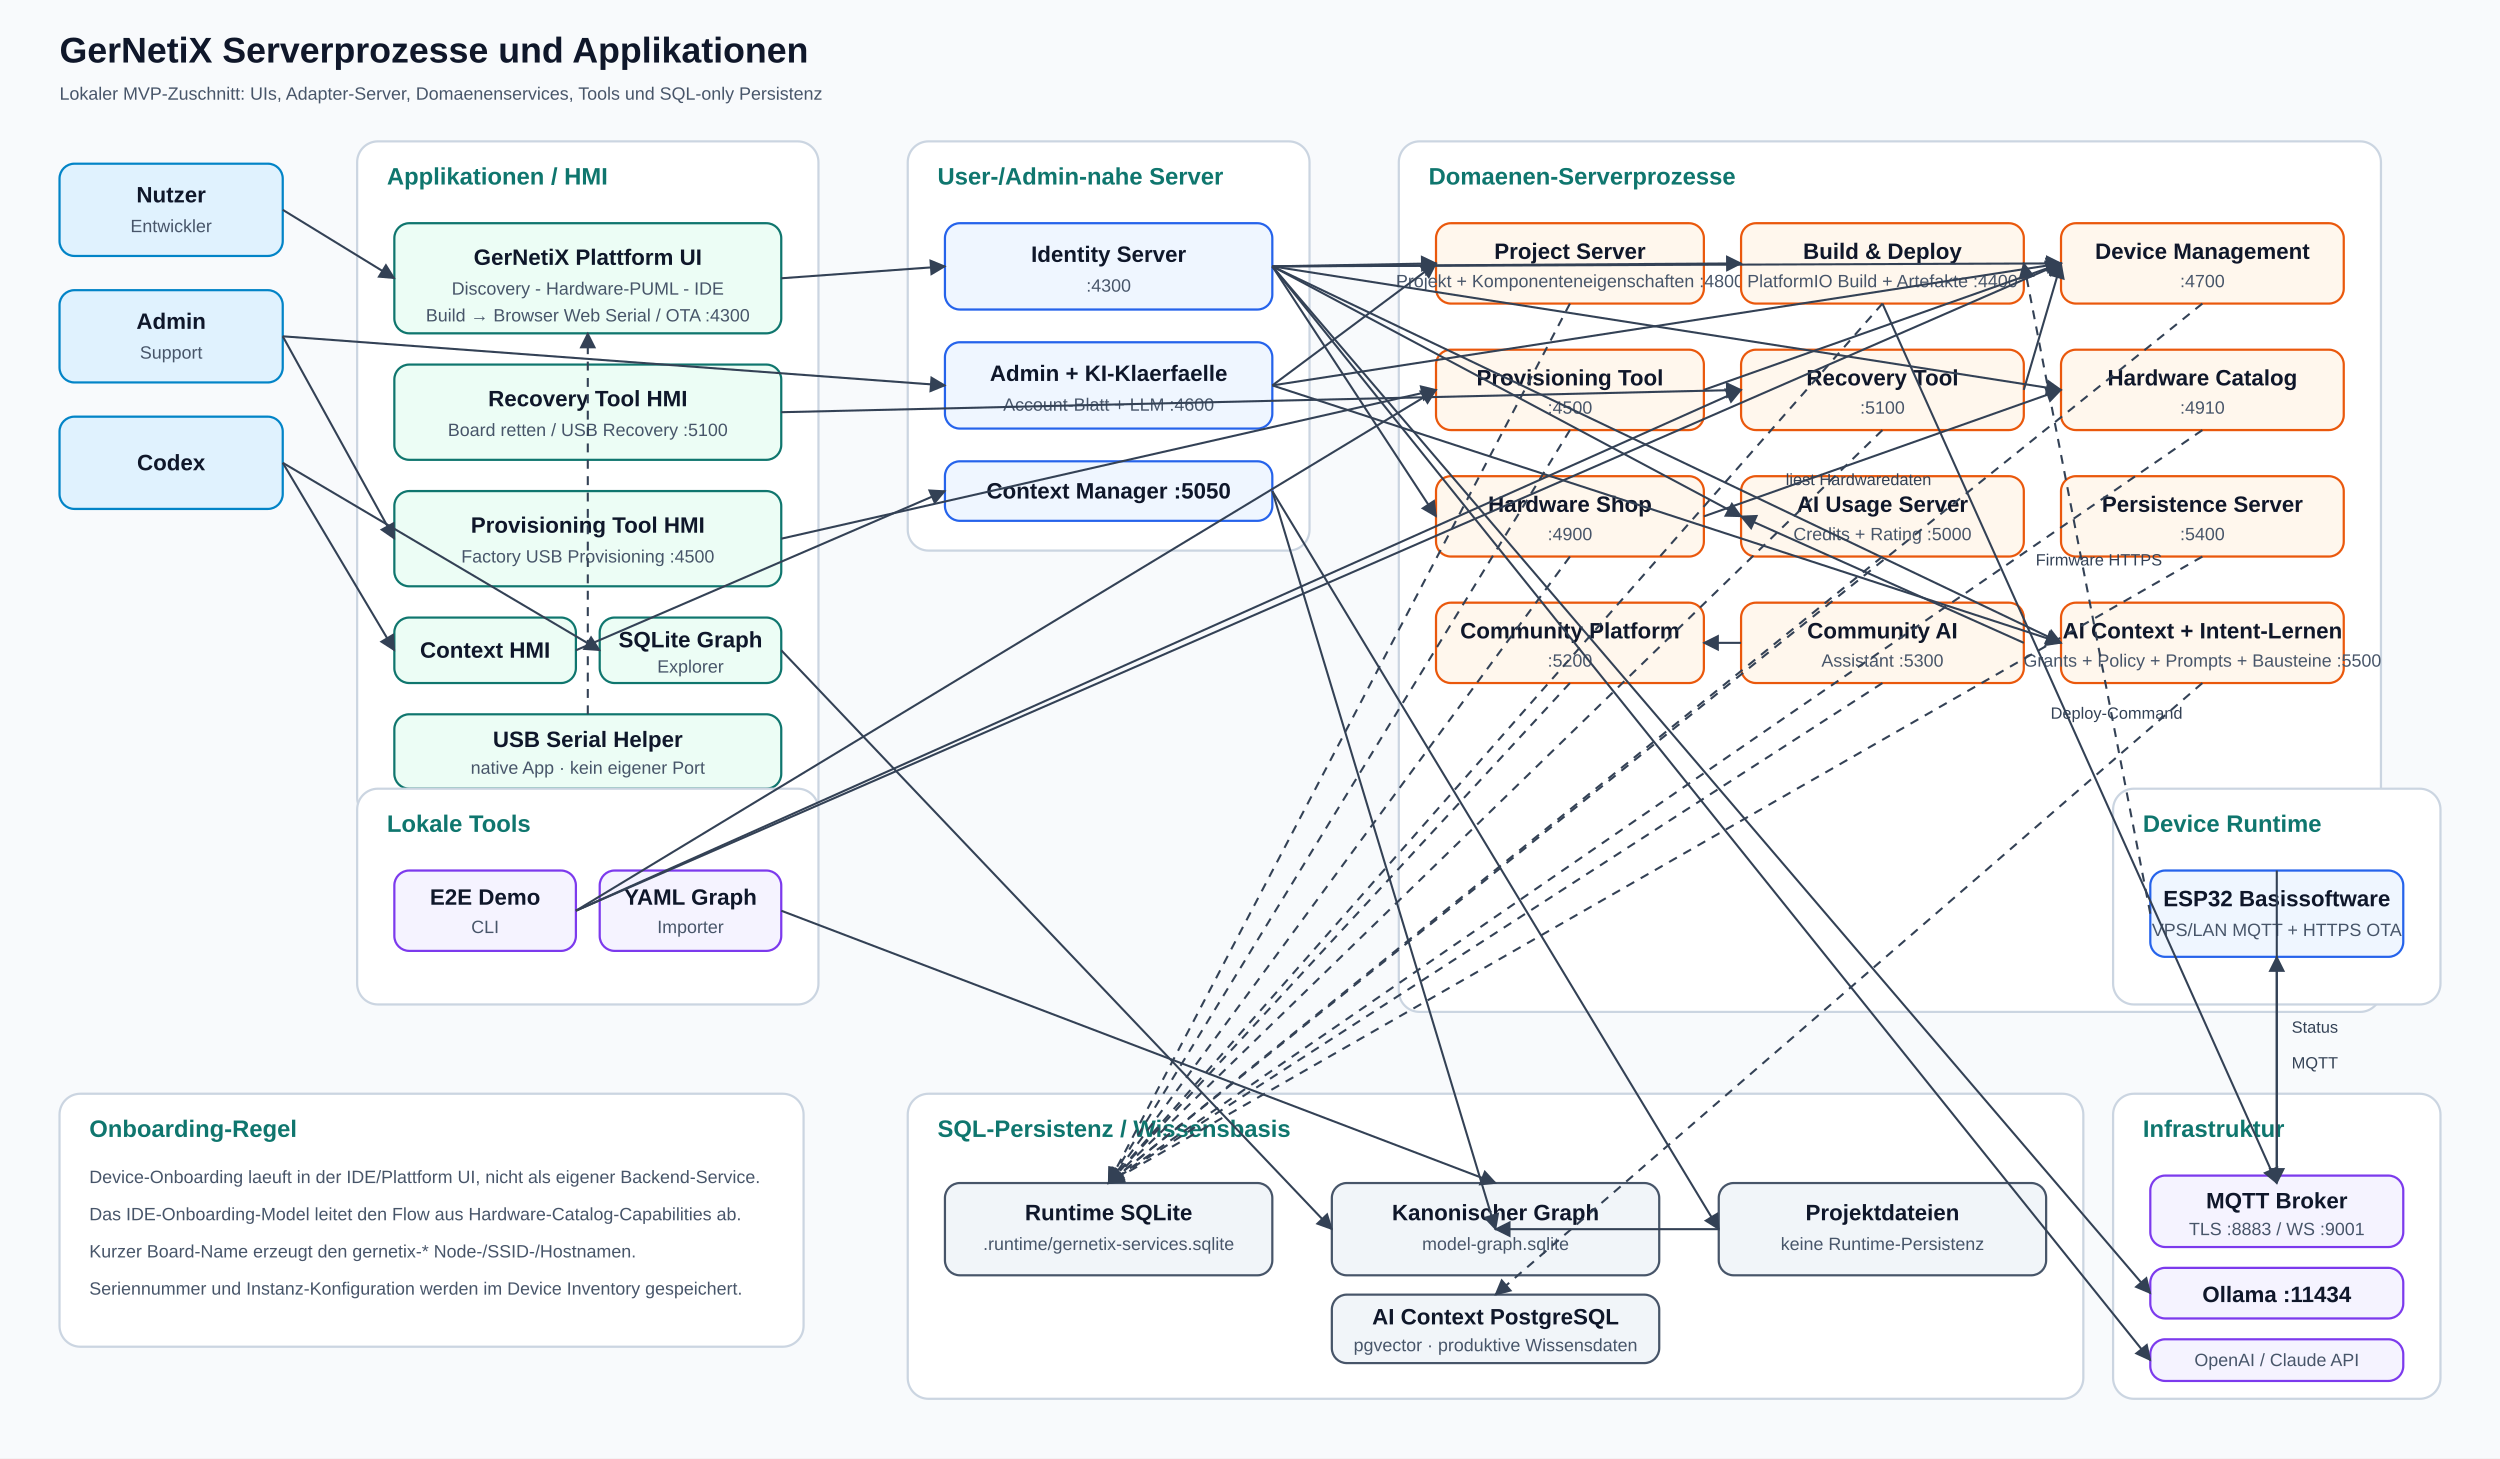
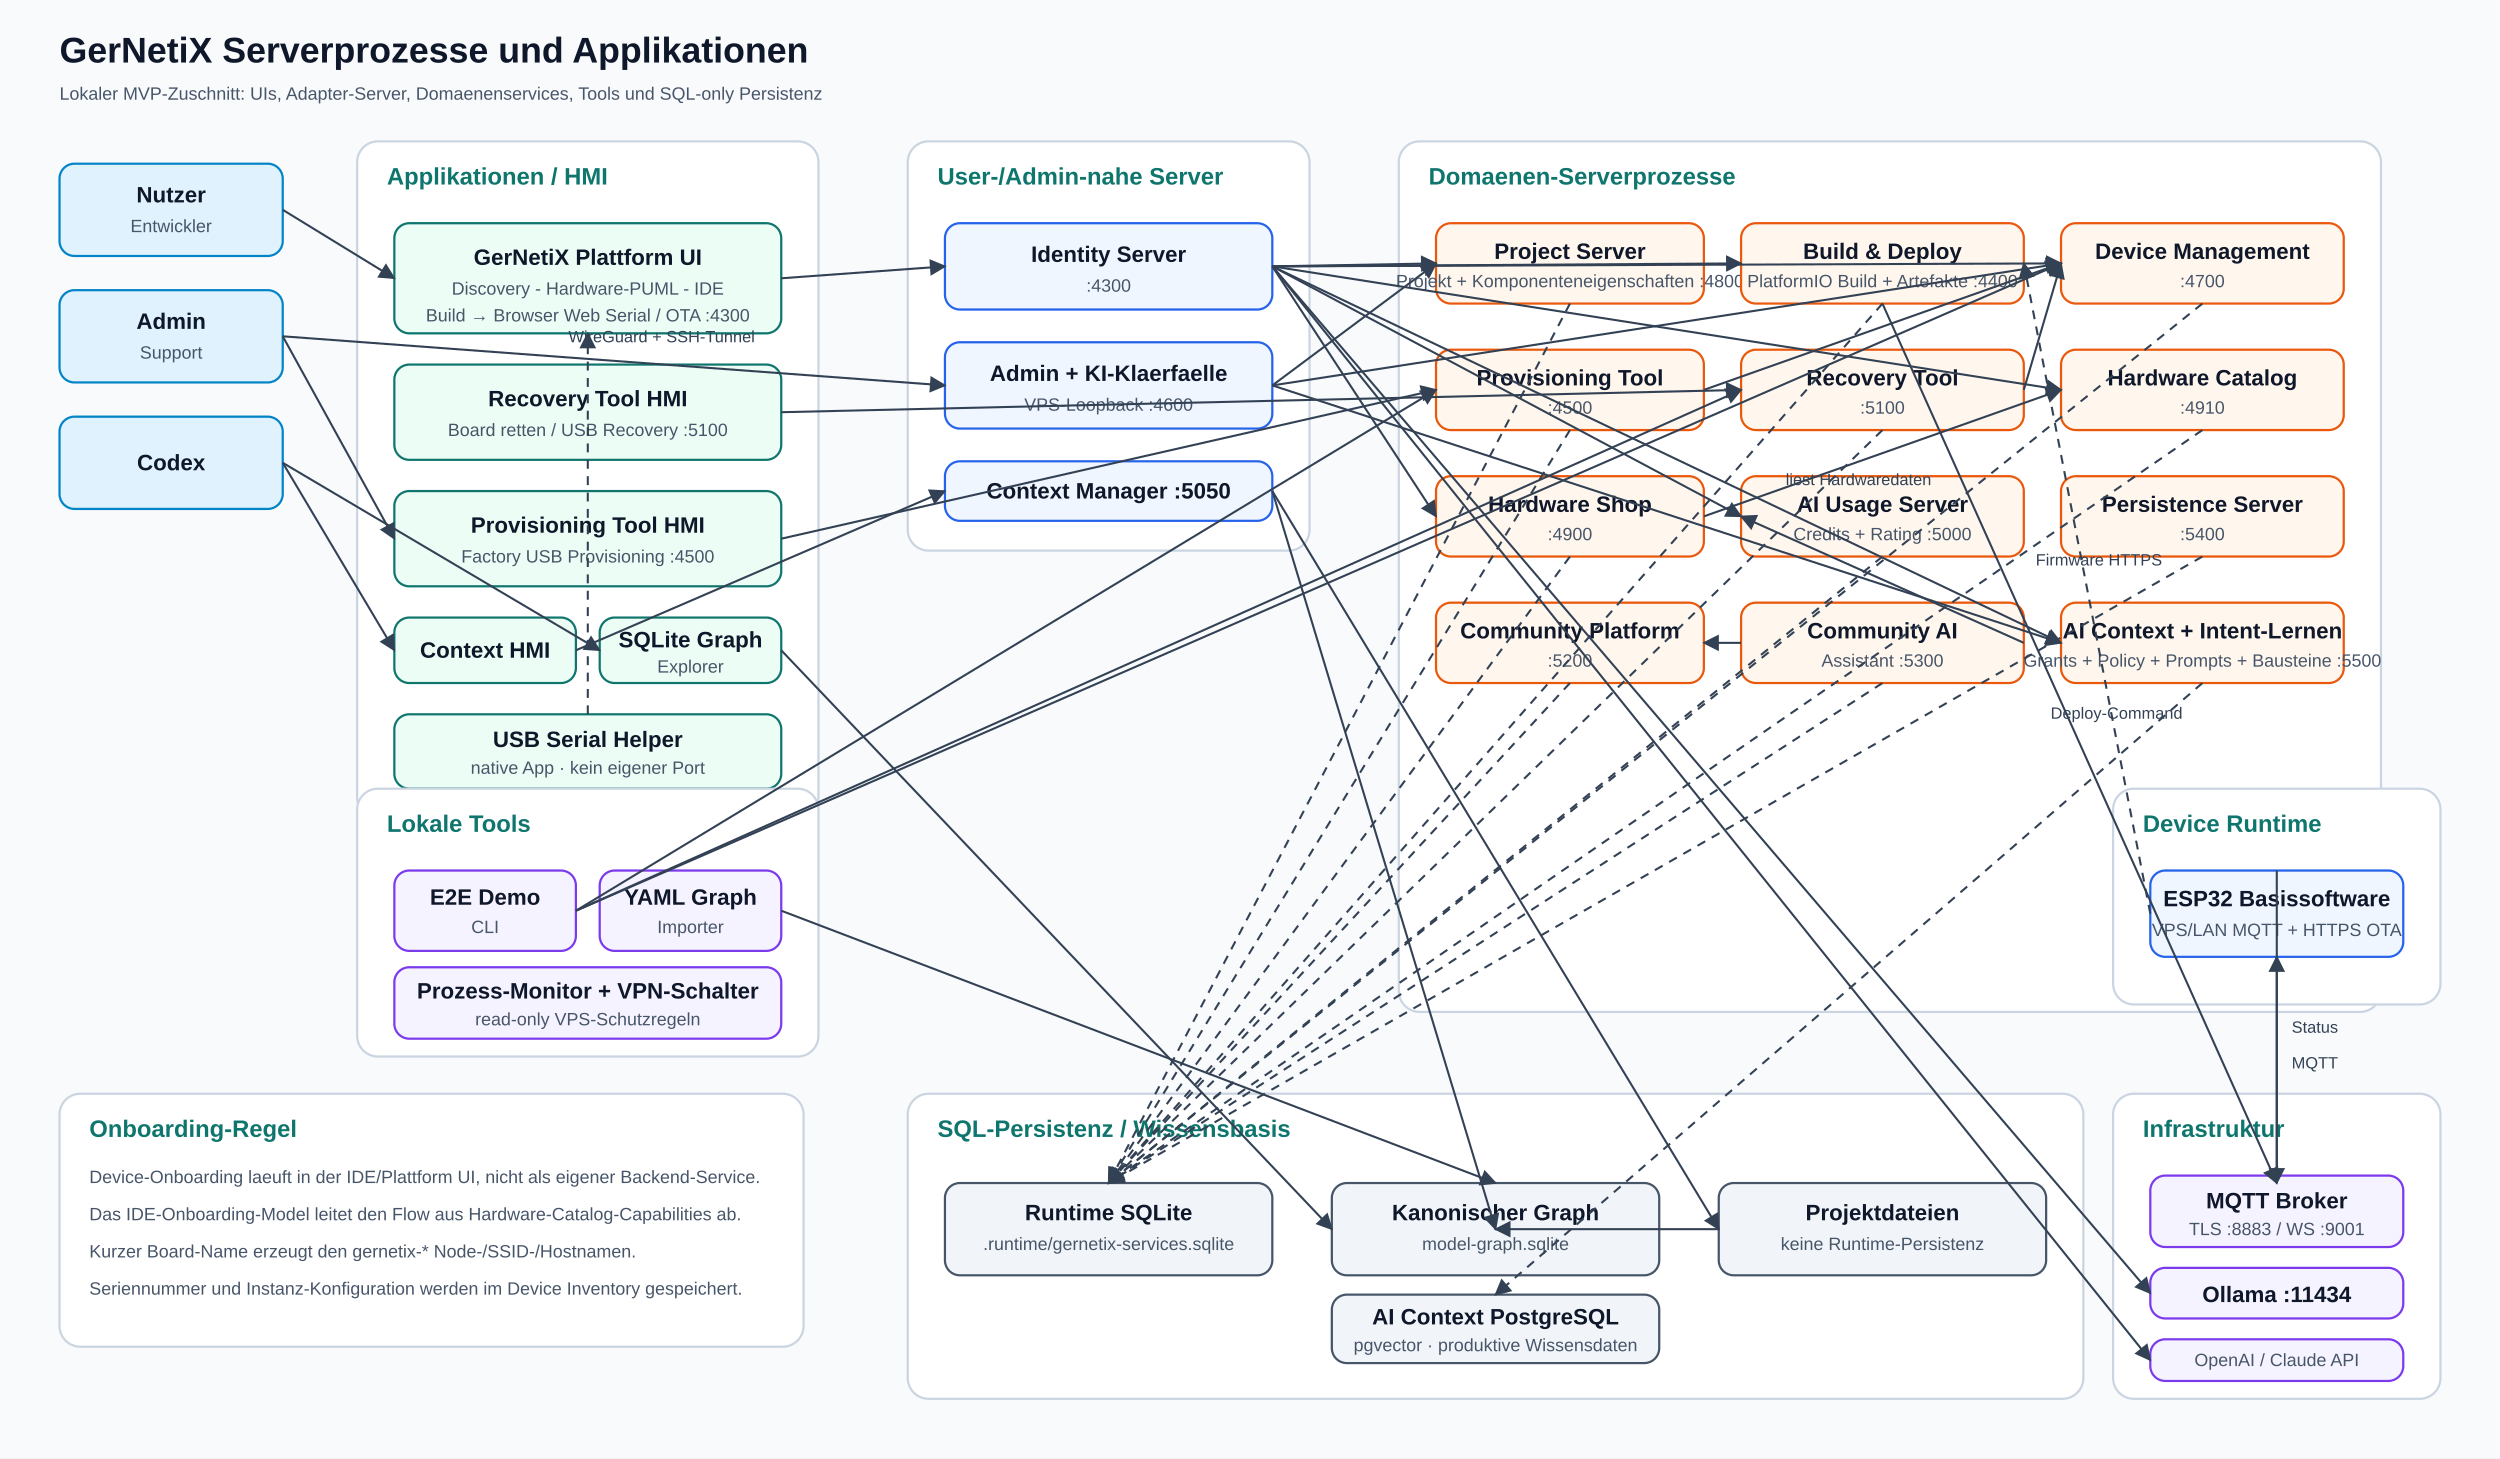
<svg xmlns="http://www.w3.org/2000/svg" width="1680" height="980" viewBox="0 0 1680 980" role="img" aria-labelledby="title desc">
  <defs>
    <marker id="arrow" viewBox="0 0 10 10" refX="9" refY="5" markerWidth="8" markerHeight="8" orient="auto-start-reverse">
      <path d="M 0 0 L 10 5 L 0 10 z" fill="#334155" />
    </marker>
    <style>
      .bg { fill: #f8fafc; }
      .cluster { fill: #ffffff; stroke: #cbd5e1; stroke-width: 1.5; rx: 14; }
      .clusterTitle { fill: #0f766e; font: 700 16px Segoe UI, Arial, sans-serif; }
      .node { fill: #ffffff; stroke: #94a3b8; stroke-width: 1.5; rx: 10; }
      .app { fill: #ecfdf5; stroke: #0f766e; }
      .edge { fill: #eff6ff; stroke: #2563eb; }
      .domain { fill: #fff7ed; stroke: #ea580c; }
      .tool { fill: #f5f3ff; stroke: #7c3aed; }
      .store { fill: #f1f5f9; stroke: #475569; }
      .actor { fill: #e0f2fe; stroke: #0284c7; }
      .titleText { fill: #0f172a; font: 700 15px Segoe UI, Arial, sans-serif; }
      .smallText { fill: #475569; font: 12px Segoe UI, Arial, sans-serif; }
      .label { fill: #334155; font: 11px Segoe UI, Arial, sans-serif; }
      .line { fill: none; stroke: #334155; stroke-width: 1.4; marker-end: url(#arrow); }
      .dashed { stroke-dasharray: 6 5; }
    </style>
  </defs>
  <rect class="bg" width="1680" height="980" />
  <text x="40" y="42" class="titleText" style="font-size:24px">GerNetiX Serverprozesse und Applikationen</text>
  <text x="40" y="67" class="smallText">Lokaler MVP-Zuschnitt: UIs, Adapter-Server, Domaenenservices, Tools und SQL-only Persistenz</text>
  <g id="actors">
    <rect class="node actor" x="40" y="110" width="150" height="62" rx="10" />
    <text class="titleText" x="115" y="136" text-anchor="middle">Nutzer</text>
    <text class="smallText" x="115" y="156" text-anchor="middle">Entwickler</text>
    <rect class="node actor" x="40" y="195" width="150" height="62" rx="10" />
    <text class="titleText" x="115" y="221" text-anchor="middle">Admin</text>
    <text class="smallText" x="115" y="241" text-anchor="middle">Support</text>
    <rect class="node actor" x="40" y="280" width="150" height="62" rx="10" />
    <text class="titleText" x="115" y="316" text-anchor="middle">Codex</text>
  </g>
  <g id="applications">
    <rect class="cluster" x="240" y="95" width="310" height="455" rx="14" />
    <text class="clusterTitle" x="260" y="124">Applikationen / HMI</text>
    <rect class="node app" x="265" y="150" width="260" height="74" rx="10" />
    <text class="titleText" x="395" y="178" text-anchor="middle">GerNetiX Plattform UI</text>
    <text class="smallText" x="395" y="198" text-anchor="middle">Discovery - Hardware-PUML - IDE</text>
    <text class="smallText" x="395" y="216" text-anchor="middle">Build → Browser Web Serial / OTA :4300</text>
    <rect class="node app" x="265" y="245" width="260" height="64" rx="10" />
    <text class="titleText" x="395" y="273" text-anchor="middle">Recovery Tool HMI</text>
    <text class="smallText" x="395" y="293" text-anchor="middle">Board retten / USB Recovery :5100</text>
    <rect class="node app" x="265" y="330" width="260" height="64" rx="10" />
    <text class="titleText" x="395" y="358" text-anchor="middle">Provisioning Tool HMI</text>
    <text class="smallText" x="395" y="378" text-anchor="middle">Factory USB Provisioning :4500</text>
    <rect class="node app" x="265" y="415" width="122" height="44" rx="10" />
    <text class="titleText" x="326" y="442" text-anchor="middle">Context HMI</text>
    <rect class="node app" x="403" y="415" width="122" height="44" rx="10" />
    <text class="titleText" x="464" y="435" text-anchor="middle">SQLite Graph</text>
    <text class="smallText" x="464" y="452" text-anchor="middle">Explorer</text>
    <rect class="node app" x="265" y="480" width="260" height="50" rx="10" />
    <text class="titleText" x="395" y="502" text-anchor="middle">USB Serial Helper</text>
    <text class="smallText" x="395" y="520" text-anchor="middle">native App · kein eigener Port</text>
  </g>
  <g id="edgeServices">
    <rect class="cluster" x="610" y="95" width="270" height="275" rx="14" />
    <text class="clusterTitle" x="630" y="124">User-/Admin-nahe Server</text>
    <rect class="node edge" x="635" y="150" width="220" height="58" rx="10" />
    <text class="titleText" x="745" y="176" text-anchor="middle">Identity Server</text>
    <text class="smallText" x="745" y="196" text-anchor="middle">:4300</text>
    <rect class="node edge" x="635" y="230" width="220" height="58" rx="10" />
    <text class="titleText" x="745" y="256" text-anchor="middle">Admin + KI-Klaerfaelle</text>
-     <text class="smallText" x="745" y="276" text-anchor="middle">Account-Blatt + LLM :4600</text>
+     <text class="smallText" x="745" y="276" text-anchor="middle">VPS-Loopback :4600</text>
    <rect class="node edge" x="635" y="310" width="220" height="40" rx="10" />
    <text class="titleText" x="745" y="335" text-anchor="middle">Context Manager :5050</text>
  </g>
  <g id="domainServices">
    <rect class="cluster" x="940" y="95" width="660" height="585" rx="14" />
    <text class="clusterTitle" x="960" y="124">Domaenen-Serverprozesse</text>
    <rect class="node domain" x="965" y="150" width="180" height="54" rx="10" />
    <text class="titleText" x="1055" y="174" text-anchor="middle">Project Server</text>
    <text class="smallText" x="1055" y="193" text-anchor="middle">Projekt + Komponenteneigenschaften :4800</text>
    <rect class="node domain" x="1170" y="150" width="190" height="54" rx="10" />
    <text class="titleText" x="1265" y="174" text-anchor="middle">Build &amp; Deploy</text>
    <text class="smallText" x="1265" y="193" text-anchor="middle">PlatformIO Build + Artefakte :4400</text>
    <rect class="node domain" x="1385" y="150" width="190" height="54" rx="10" />
    <text class="titleText" x="1480" y="174" text-anchor="middle">Device Management</text>
    <text class="smallText" x="1480" y="193" text-anchor="middle">:4700</text>
    <rect class="node domain" x="965" y="235" width="180" height="54" rx="10" />
    <text class="titleText" x="1055" y="259" text-anchor="middle">Provisioning Tool</text>
    <text class="smallText" x="1055" y="278" text-anchor="middle">:4500</text>
    <rect class="node domain" x="1170" y="235" width="190" height="54" rx="10" />
    <text class="titleText" x="1265" y="259" text-anchor="middle">Recovery Tool</text>
    <text class="smallText" x="1265" y="278" text-anchor="middle">:5100</text>
    <rect class="node domain" x="1385" y="235" width="190" height="54" rx="10" />
    <text class="titleText" x="1480" y="259" text-anchor="middle">Hardware Catalog</text>
    <text class="smallText" x="1480" y="278" text-anchor="middle">:4910</text>
    <rect class="node domain" x="965" y="320" width="180" height="54" rx="10" />
    <text class="titleText" x="1055" y="344" text-anchor="middle">Hardware Shop</text>
    <text class="smallText" x="1055" y="363" text-anchor="middle">:4900</text>
    <rect class="node domain" x="1170" y="320" width="190" height="54" rx="10" />
    <text class="titleText" x="1265" y="344" text-anchor="middle">AI Usage Server</text>
    <text class="smallText" x="1265" y="363" text-anchor="middle">Credits + Rating :5000</text>
    <rect class="node domain" x="1385" y="320" width="190" height="54" rx="10" />
    <text class="titleText" x="1480" y="344" text-anchor="middle">Persistence Server</text>
    <text class="smallText" x="1480" y="363" text-anchor="middle">:5400</text>
    <rect class="node domain" x="965" y="405" width="180" height="54" rx="10" />
    <text class="titleText" x="1055" y="429" text-anchor="middle">Community Platform</text>
    <text class="smallText" x="1055" y="448" text-anchor="middle">:5200</text>
    <rect class="node domain" x="1170" y="405" width="190" height="54" rx="10" />
    <text class="titleText" x="1265" y="429" text-anchor="middle">Community AI</text>
    <text class="smallText" x="1265" y="448" text-anchor="middle">Assistant :5300</text>
    <rect class="node domain" x="1385" y="405" width="190" height="54" rx="10" />
    <text class="titleText" x="1480" y="429" text-anchor="middle">AI Context + Intent-Lernen</text>
    <text class="smallText" x="1480" y="448" text-anchor="middle">Grants + Policy + Prompts + Bausteine :5500</text>
  </g>
  <g id="tools">
-     <rect class="cluster" x="240" y="530" width="310" height="145" rx="14" />
+     <rect class="cluster" x="240" y="530" width="310" height="180" rx="14" />
    <text class="clusterTitle" x="260" y="559">Lokale Tools</text>
    <rect class="node tool" x="265" y="585" width="122" height="54" rx="10" />
    <text class="titleText" x="326" y="608" text-anchor="middle">E2E Demo</text>
    <text class="smallText" x="326" y="627" text-anchor="middle">CLI</text>
    <rect class="node tool" x="403" y="585" width="122" height="54" rx="10" />
    <text class="titleText" x="464" y="608" text-anchor="middle">YAML Graph</text>
    <text class="smallText" x="464" y="627" text-anchor="middle">Importer</text>
+     <rect class="node tool" x="265" y="650" width="260" height="48" rx="10" />
+     <text class="titleText" x="395" y="671" text-anchor="middle">Prozess-Monitor + VPN-Schalter</text>
+     <text class="smallText" x="395" y="689" text-anchor="middle">read-only VPS-Schutzregeln</text>
  </g>
  <g id="deviceRuntime">
    <rect class="cluster" x="1420" y="530" width="220" height="145" rx="14" />
    <text class="clusterTitle" x="1440" y="559">Device Runtime</text>
    <rect class="node edge" x="1445" y="585" width="170" height="58" rx="10" />
    <text class="titleText" x="1530" y="609" text-anchor="middle">ESP32 Basissoftware</text>
    <text class="smallText" x="1530" y="629" text-anchor="middle">VPS/LAN MQTT + HTTPS OTA</text>
  </g>
  <g id="platformInfrastructure">
    <rect class="cluster" x="1420" y="735" width="220" height="205" rx="14" />
    <text class="clusterTitle" x="1440" y="764">Infrastruktur</text>
    <rect class="node tool" x="1445" y="790" width="170" height="48" rx="10" />
    <text class="titleText" x="1530" y="812" text-anchor="middle">MQTT Broker</text>
    <text class="smallText" x="1530" y="830" text-anchor="middle">TLS :8883 / WS :9001</text>
    <rect class="node tool" x="1445" y="852" width="170" height="34" rx="10" />
    <text class="titleText" x="1530" y="875" text-anchor="middle">Ollama :11434</text>
    <rect class="node tool" x="1445" y="900" width="170" height="28" rx="10" />
    <text class="smallText" x="1530" y="918" text-anchor="middle">OpenAI / Claude API</text>
  </g>
  <g id="storage">
    <rect class="cluster" x="610" y="735" width="790" height="205" rx="14" />
    <text class="clusterTitle" x="630" y="764">SQL-Persistenz / Wissensbasis</text>
    <rect class="node store" x="635" y="795" width="220" height="62" rx="10" />
    <text class="titleText" x="745" y="820" text-anchor="middle">Runtime SQLite</text>
    <text class="smallText" x="745" y="840" text-anchor="middle">.runtime/gernetix-services.sqlite</text>
    <rect class="node store" x="895" y="795" width="220" height="62" rx="10" />
    <text class="titleText" x="1005" y="820" text-anchor="middle">Kanonischer Graph</text>
    <text class="smallText" x="1005" y="840" text-anchor="middle">model-graph.sqlite</text>
    <rect class="node store" x="1155" y="795" width="220" height="62" rx="10" />
    <text class="titleText" x="1265" y="820" text-anchor="middle">Projektdateien</text>
    <text class="smallText" x="1265" y="840" text-anchor="middle">keine Runtime-Persistenz</text>
    <rect class="node store" x="895" y="870" width="220" height="46" rx="10" />
    <text class="titleText" x="1005" y="890" text-anchor="middle">AI Context PostgreSQL</text>
    <text class="smallText" x="1005" y="908" text-anchor="middle">pgvector · produktive Wissensdaten</text>
  </g>
  <path class="line" d="M 190 141 L 265 187" />
  <path class="line" d="M 190 226 L 265 362" />
  <path class="line" d="M 190 226 L 635 259" />
+   <text class="label" x="382" y="230">WireGuard + SSH-Tunnel</text>
  <path class="line" d="M 190 311 L 265 437" />
  <path class="line" d="M 190 311 L 403 437" />
  <path class="line" d="M 525 187 L 635 179" />
  <path class="line dashed" d="M 395 480 L 395 224" />
  <path class="line" d="M 525 277 L 1170 262" />
  <path class="line" d="M 525 362 L 965 262" />
  <path class="line" d="M 387 437 L 635 330" />
  <path class="line" d="M 525 437 L 895 826" />
  <path class="line" d="M 855 179 L 965 177" />
  <path class="line" d="M 855 179 L 1170 177" />
  <path class="line" d="M 855 179 L 1385 177" />
  <path class="line" d="M 855 179 L 1385 262" />
  <path class="line" d="M 855 179 L 965 347" />
  <path class="line" d="M 855 179 L 1170 347" />
  <path class="line" d="M 855 179 L 1385 432" />
  <path class="line" d="M 855 179 L 1445 869" />
  <path class="line" d="M 855 179 L 1445 914" />
  <path class="line" d="M 855 259 L 1385 177" />
  <path class="line" d="M 855 259 L 965 177" />
  <path class="line" d="M 855 259 L 1385 432" />
  <path class="line" d="M 855 330 L 1155 826" />
  <path class="line" d="M 855 330 L 1005 826" />
  <path class="line" d="M 1145 347 L 1385 262" />
  <text class="label" x="1200" y="326">liest Hardwaredaten</text>
  <path class="line" d="M 1145 262 L 1385 177" />
  <path class="line" d="M 1360 262 L 1385 177" />
  <path class="line" d="M 1360 432 L 1170 347" />
  <path class="line" d="M 1170 432 L 1145 432" />
  <path class="line" d="M 1265 204 L 1530 795" />
  <text class="label" x="1378" y="483">Deploy-Command</text>
  <path class="line" d="M 1530 795 L 1530 643" />
  <text class="label" x="1540" y="718">MQTT</text>
  <path class="line" d="M 1530 585 L 1530 795" />
  <text class="label" x="1540" y="694">Status</text>
  <path class="line dashed" d="M 1445 614 L 1360 177" />
  <text class="label" x="1368" y="380">Firmware HTTPS</text>
  <path class="line dashed" d="M 1055 204 L 745 795" />
  <path class="line dashed" d="M 1265 204 L 745 795" />
  <path class="line dashed" d="M 1480 204 L 745 795" />
  <path class="line dashed" d="M 1055 289 L 745 795" />
  <path class="line dashed" d="M 1265 289 L 745 795" />
  <path class="line dashed" d="M 1480 289 L 745 795" />
  <path class="line dashed" d="M 1055 374 L 745 795" />
  <path class="line dashed" d="M 1265 374 L 745 795" />
  <path class="line dashed" d="M 1480 374 L 745 795" />
  <path class="line dashed" d="M 1055 459 L 745 795" />
  <path class="line dashed" d="M 1265 459 L 745 795" />
  <path class="line dashed" d="M 1480 459 L 1005 870" />
  <path class="line" d="M 387 612 L 965 262" />
  <path class="line" d="M 387 612 L 1170 262" />
  <path class="line" d="M 387 612 L 1385 177" />
  <path class="line" d="M 525 612 L 1005 795" />
  <path class="line" d="M 1155 826 L 1005 826" />
  <g id="legend">
    <rect class="cluster" x="40" y="735" width="500" height="170" rx="14" />
    <text class="clusterTitle" x="60" y="764">Onboarding-Regel</text>
    <text class="smallText" x="60" y="795">Device-Onboarding laeuft in der IDE/Plattform UI, nicht als eigener Backend-Service.</text>
    <text class="smallText" x="60" y="820">Das IDE-Onboarding-Model leitet den Flow aus Hardware-Catalog-Capabilities ab.</text>
    <text class="smallText" x="60" y="845">Kurzer Board-Name erzeugt den gernetix-* Node-/SSID-/Hostnamen.</text>
    <text class="smallText" x="60" y="870">Seriennummer und Instanz-Konfiguration werden im Device Inventory gespeichert.</text>
  </g>
</svg>
